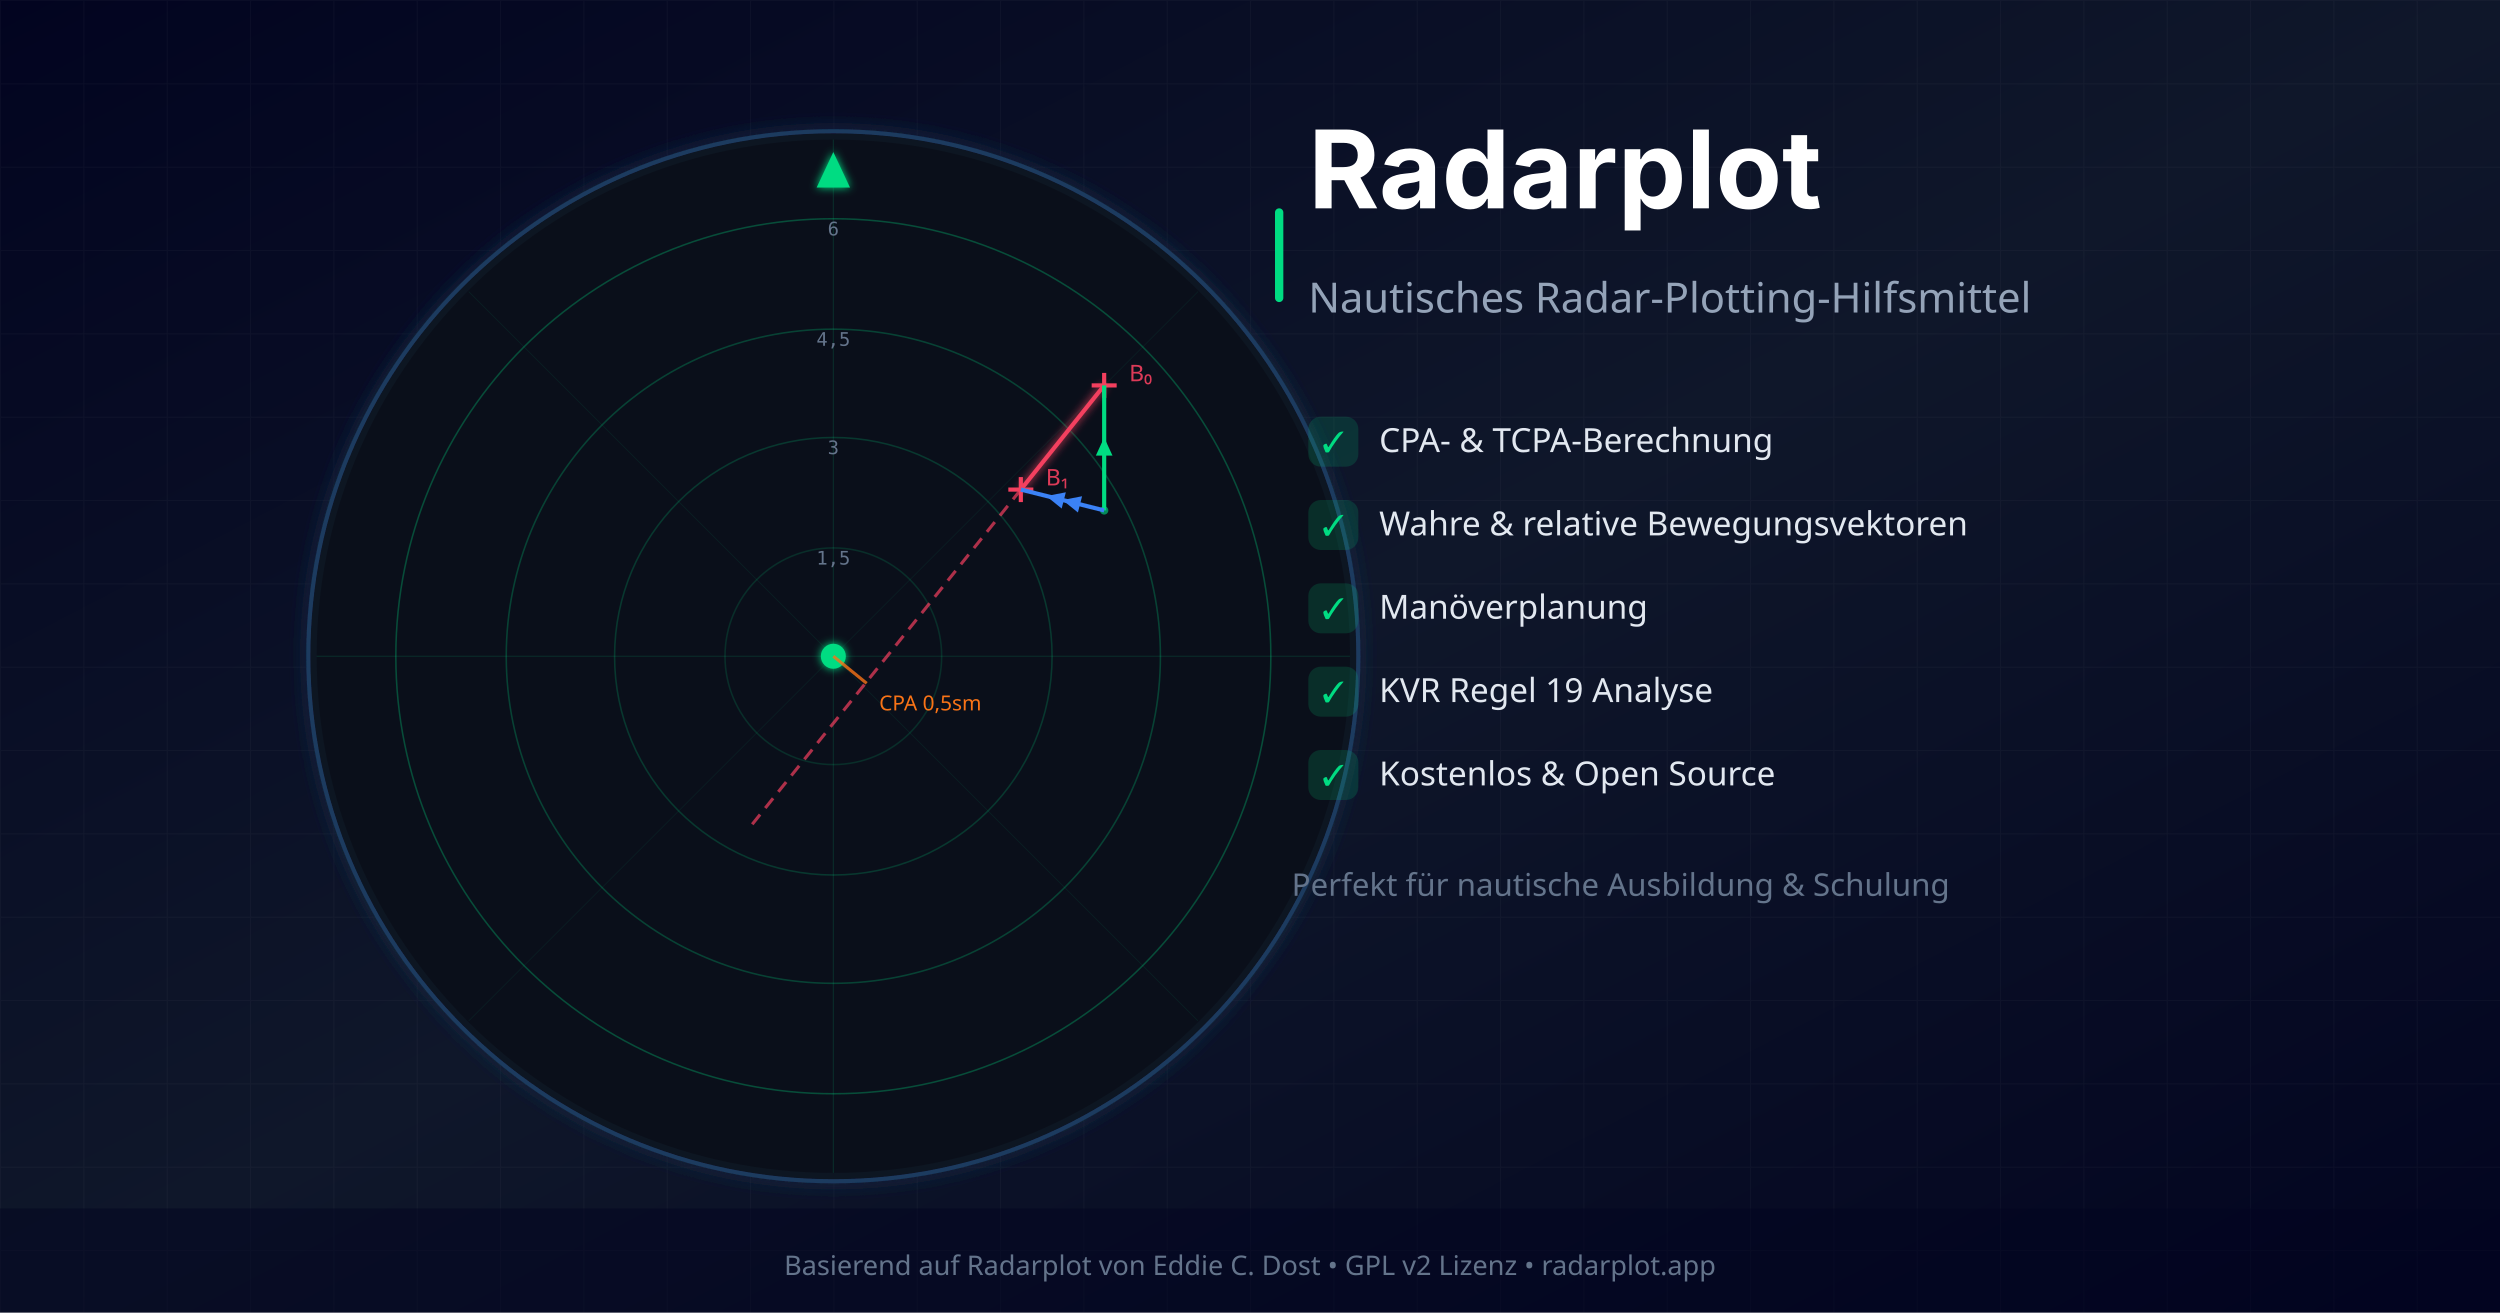
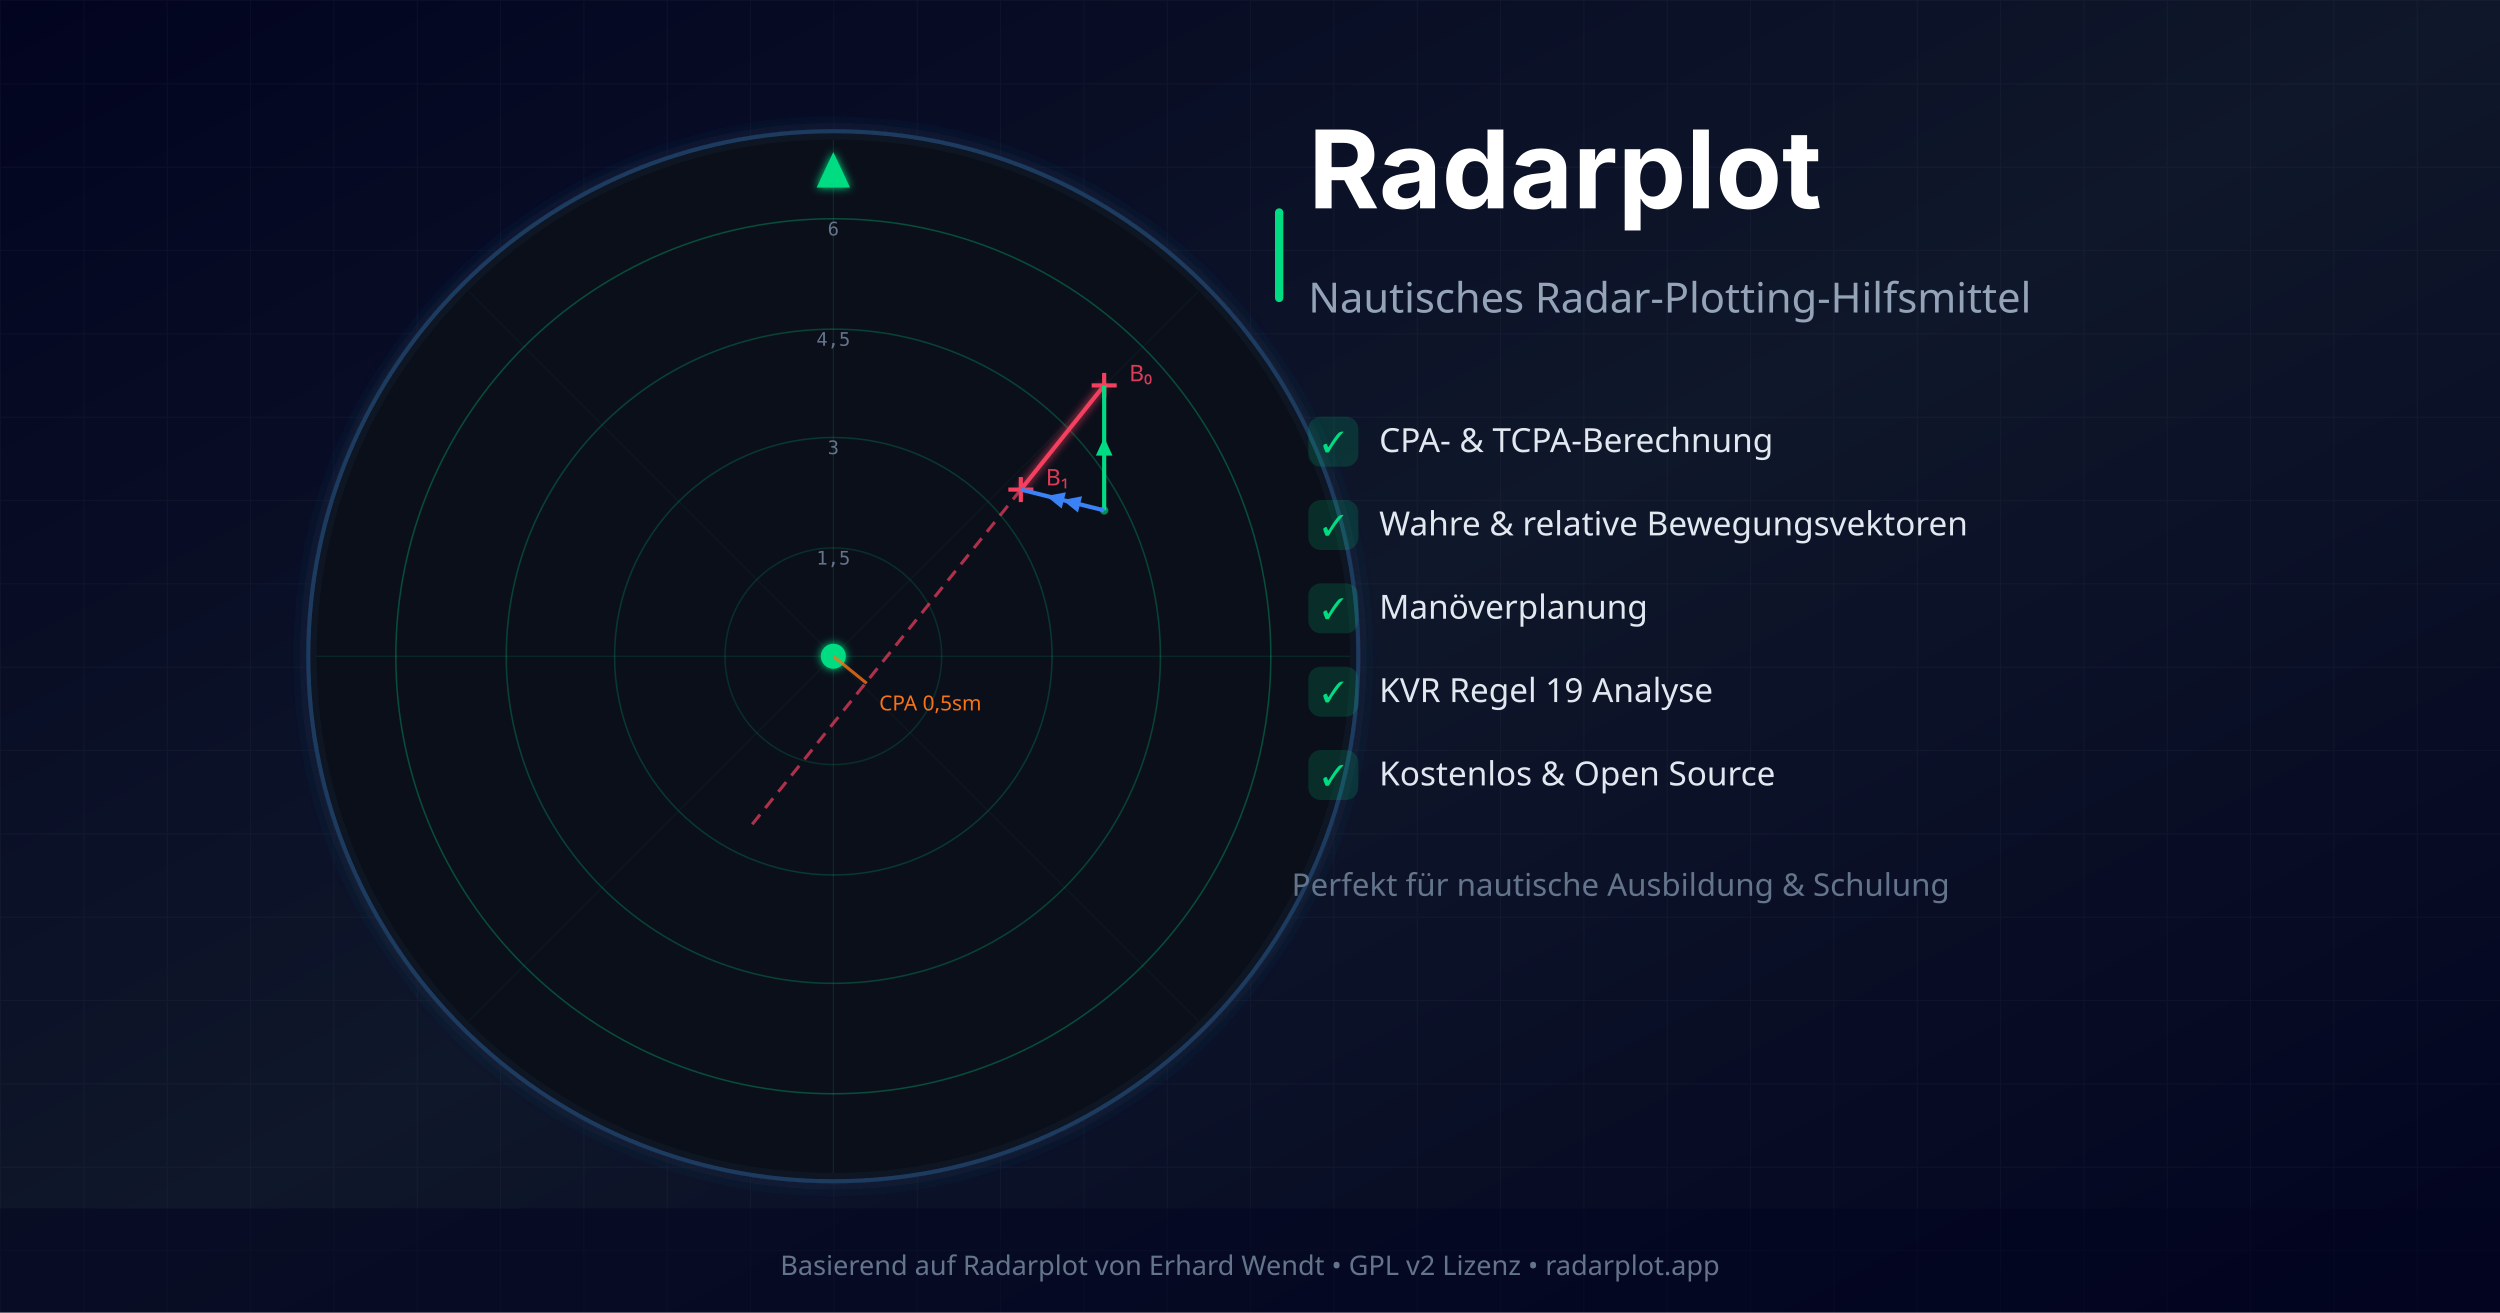
<svg xmlns="http://www.w3.org/2000/svg" viewBox="0 0 1200 630">
  <defs>
    <linearGradient id="bgGradient" x1="0%" y1="0%" x2="100%" y2="100%">
      <stop offset="0%" style="stop-color:#020420" />
      <stop offset="50%" style="stop-color:#0f172a" />
      <stop offset="100%" style="stop-color:#020420" />
    </linearGradient>
    <filter id="glow" x="-50%" y="-50%" width="200%" height="200%">
      <feGaussianBlur stdDeviation="2" result="coloredBlur" />
      <feMerge>
        <feMergeNode in="coloredBlur" />
        <feMergeNode in="SourceGraphic" />
      </feMerge>
    </filter>
    <filter id="softGlow" x="-50%" y="-50%" width="200%" height="200%">
      <feGaussianBlur stdDeviation="4" result="coloredBlur" />
      <feMerge>
        <feMergeNode in="coloredBlur" />
        <feMergeNode in="SourceGraphic" />
      </feMerge>
    </filter>
  </defs>
  <rect width="1200" height="630" fill="url(#bgGradient)" />
  <g opacity="0.03">
    <pattern id="grid" width="40" height="40" patternUnits="userSpaceOnUse">
      <path d="M 40 0 L 0 0 0 40" fill="none" stroke="#ffffff" stroke-width="1" />
    </pattern>
    <rect width="1200" height="630" fill="url(#grid)" />
  </g>
  <g transform="translate(140, 55)">
    <circle cx="260" cy="260" r="252" fill="#0c1222" stroke="#1e3a5f" stroke-width="2" filter="url(#softGlow)" />
    <circle cx="260" cy="260" r="248" fill="#0a0f1a" />
    <circle cx="260" cy="260" r="210" fill="none" stroke="#00dc82" stroke-width="0.75" opacity="0.3" />
    <circle cx="260" cy="260" r="157" fill="none" stroke="#00dc82" stroke-width="0.75" opacity="0.25" />
    <circle cx="260" cy="260" r="105" fill="none" stroke="#00dc82" stroke-width="0.75" opacity="0.2" />
    <circle cx="260" cy="260" r="52" fill="none" stroke="#00dc82" stroke-width="0.75" opacity="0.15" />
    <line x1="260" y1="12" x2="260" y2="508" stroke="#00dc82" stroke-width="0.5" opacity="0.15" />
    <line x1="12" y1="260" x2="508" y2="260" stroke="#00dc82" stroke-width="0.5" opacity="0.15" />
    <line x1="85" y1="85" x2="435" y2="435" stroke="#00dc82" stroke-width="0.3" opacity="0.1" />
    <line x1="435" y1="85" x2="85" y2="435" stroke="#00dc82" stroke-width="0.3" opacity="0.1" />
    <line x1="260" y1="260" x2="260" y2="25" stroke="#00dc82" stroke-width="2.5" filter="url(#glow)" />
    <polygon points="260,18 252,35 268,35" fill="#00dc82" filter="url(#glow)" />
    <circle cx="260" cy="260" r="6" fill="#00dc82" filter="url(#glow)" />
    <g transform="translate(390, 130)">
      <line x1="-6" y1="0" x2="6" y2="0" stroke="#f43f5e" stroke-width="2" />
      <line x1="0" y1="-6" x2="0" y2="6" stroke="#f43f5e" stroke-width="2" />
    </g>
    <text x="402" y="128" font-family="system-ui, sans-serif" font-size="11" fill="#f43f5e" opacity="0.9">B₀</text>
    <g transform="translate(350, 180)">
      <line x1="-6" y1="0" x2="6" y2="0" stroke="#f43f5e" stroke-width="2" />
      <line x1="0" y1="-6" x2="0" y2="6" stroke="#f43f5e" stroke-width="2" />
    </g>
    <text x="362" y="178" font-family="system-ui, sans-serif" font-size="11" fill="#f43f5e" opacity="0.9">B₁</text>
    <line x1="390" y1="130" x2="350" y2="180" stroke="#f43f5e" stroke-width="2" filter="url(#glow)" />
    <line x1="350" y1="180" x2="220" y2="342" stroke="#f43f5e" stroke-width="1.5" stroke-dasharray="6,4" opacity="0.7" />
    <circle cx="390" cy="190" r="2" fill="#00dc82" opacity="0.6" />
    <line x1="390" y1="190" x2="390" y2="130" stroke="#00dc82" stroke-width="2" />
    <polygon points="394,163.7 390,155 386,163.7" fill="#00dc82" />
    <line x1="390" y1="190" x2="350" y2="180" stroke="#3b82f6" stroke-width="2" />
    <polygon points="371.6,181.3 362.2,183.1 369.6,189.1" fill="#3b82f6" />
    <polygon points="379.4,183.2 370,185 377.4,191" fill="#3b82f6" />
    <line x1="260" y1="260" x2="276" y2="273" stroke="#f97316" stroke-width="1.5" opacity="0.8" />
    <text x="282" y="286" font-family="system-ui, sans-serif" font-size="10" fill="#f97316">CPA 0,5sm</text>
    <text x="260" y="58" text-anchor="middle" font-family="ui-monospace, monospace" font-size="9" fill="#64748b">6</text>
    <text x="260" y="111" text-anchor="middle" font-family="ui-monospace, monospace" font-size="9" fill="#64748b">4,5</text>
    <text x="260" y="163" text-anchor="middle" font-family="ui-monospace, monospace" font-size="9" fill="#64748b">3</text>
    <text x="260" y="216" text-anchor="middle" font-family="ui-monospace, monospace" font-size="9" fill="#64748b">1,5</text>
  </g>
  <g transform="translate(620, 100)">
    <rect x="-8" y="0" width="4" height="45" rx="2" fill="#00dc82" />
    <text x="8" font-family="system-ui, -apple-system, sans-serif" font-size="52" font-weight="700" fill="#ffffff">
      Radarplot
    </text>
    <text x="8" y="50" font-family="system-ui, sans-serif" font-size="20" fill="#94a3b8">
      Nautisches Radar-Plotting-Hilfsmittel
    </text>
    <g transform="translate(8, 100)">
      <g transform="translate(0, 0)">
        <rect width="24" height="24" rx="6" fill="#00dc82" opacity="0.15" />
        <text x="12" y="17" text-anchor="middle" font-size="14" fill="#00dc82">✓</text>
        <text x="34" y="17" font-family="system-ui, sans-serif" font-size="16" fill="#e2e8f0">CPA- &amp; TCPA-Berechnung</text>
      </g>
      <g transform="translate(0, 40)">
        <rect width="24" height="24" rx="6" fill="#00dc82" opacity="0.15" />
        <text x="12" y="17" text-anchor="middle" font-size="14" fill="#00dc82">✓</text>
        <text x="34" y="17" font-family="system-ui, sans-serif" font-size="16" fill="#e2e8f0">Wahre &amp; relative Bewegungsvektoren</text>
      </g>
      <g transform="translate(0, 80)">
        <rect width="24" height="24" rx="6" fill="#00dc82" opacity="0.15" />
        <text x="12" y="17" text-anchor="middle" font-size="14" fill="#00dc82">✓</text>
        <text x="34" y="17" font-family="system-ui, sans-serif" font-size="16" fill="#e2e8f0">Manöverplanung</text>
      </g>
      <g transform="translate(0, 120)">
        <rect width="24" height="24" rx="6" fill="#00dc82" opacity="0.15" />
        <text x="12" y="17" text-anchor="middle" font-size="14" fill="#00dc82">✓</text>
        <text x="34" y="17" font-family="system-ui, sans-serif" font-size="16" fill="#e2e8f0">KVR Regel 19 Analyse</text>
      </g>
      <g transform="translate(0, 160)">
        <rect width="24" height="24" rx="6" fill="#00dc82" opacity="0.15" />
        <text x="12" y="17" text-anchor="middle" font-size="14" fill="#00dc82">✓</text>
        <text x="34" y="17" font-family="system-ui, sans-serif" font-size="16" fill="#e2e8f0">Kostenlos &amp; Open Source</text>
      </g>
    </g>
    <text y="330" font-family="system-ui, sans-serif" font-size="15" fill="#64748b">
      Perfekt für nautische Ausbildung &amp; Schulung
    </text>
  </g>
  <g transform="translate(0, 580)">
    <rect width="1200" height="50" fill="#020420" opacity="0.5" />
    <text x="600" y="32" text-anchor="middle" font-family="system-ui, sans-serif" font-size="13" fill="#64748b">
-       Basierend auf Radarplot von Eddie C. Dost • GPL v2 Lizenz • radarplot.app
+       Basierend auf Radarplot von Erhard Wendt • GPL v2 Lizenz • radarplot.app
    </text>
  </g>
</svg>
